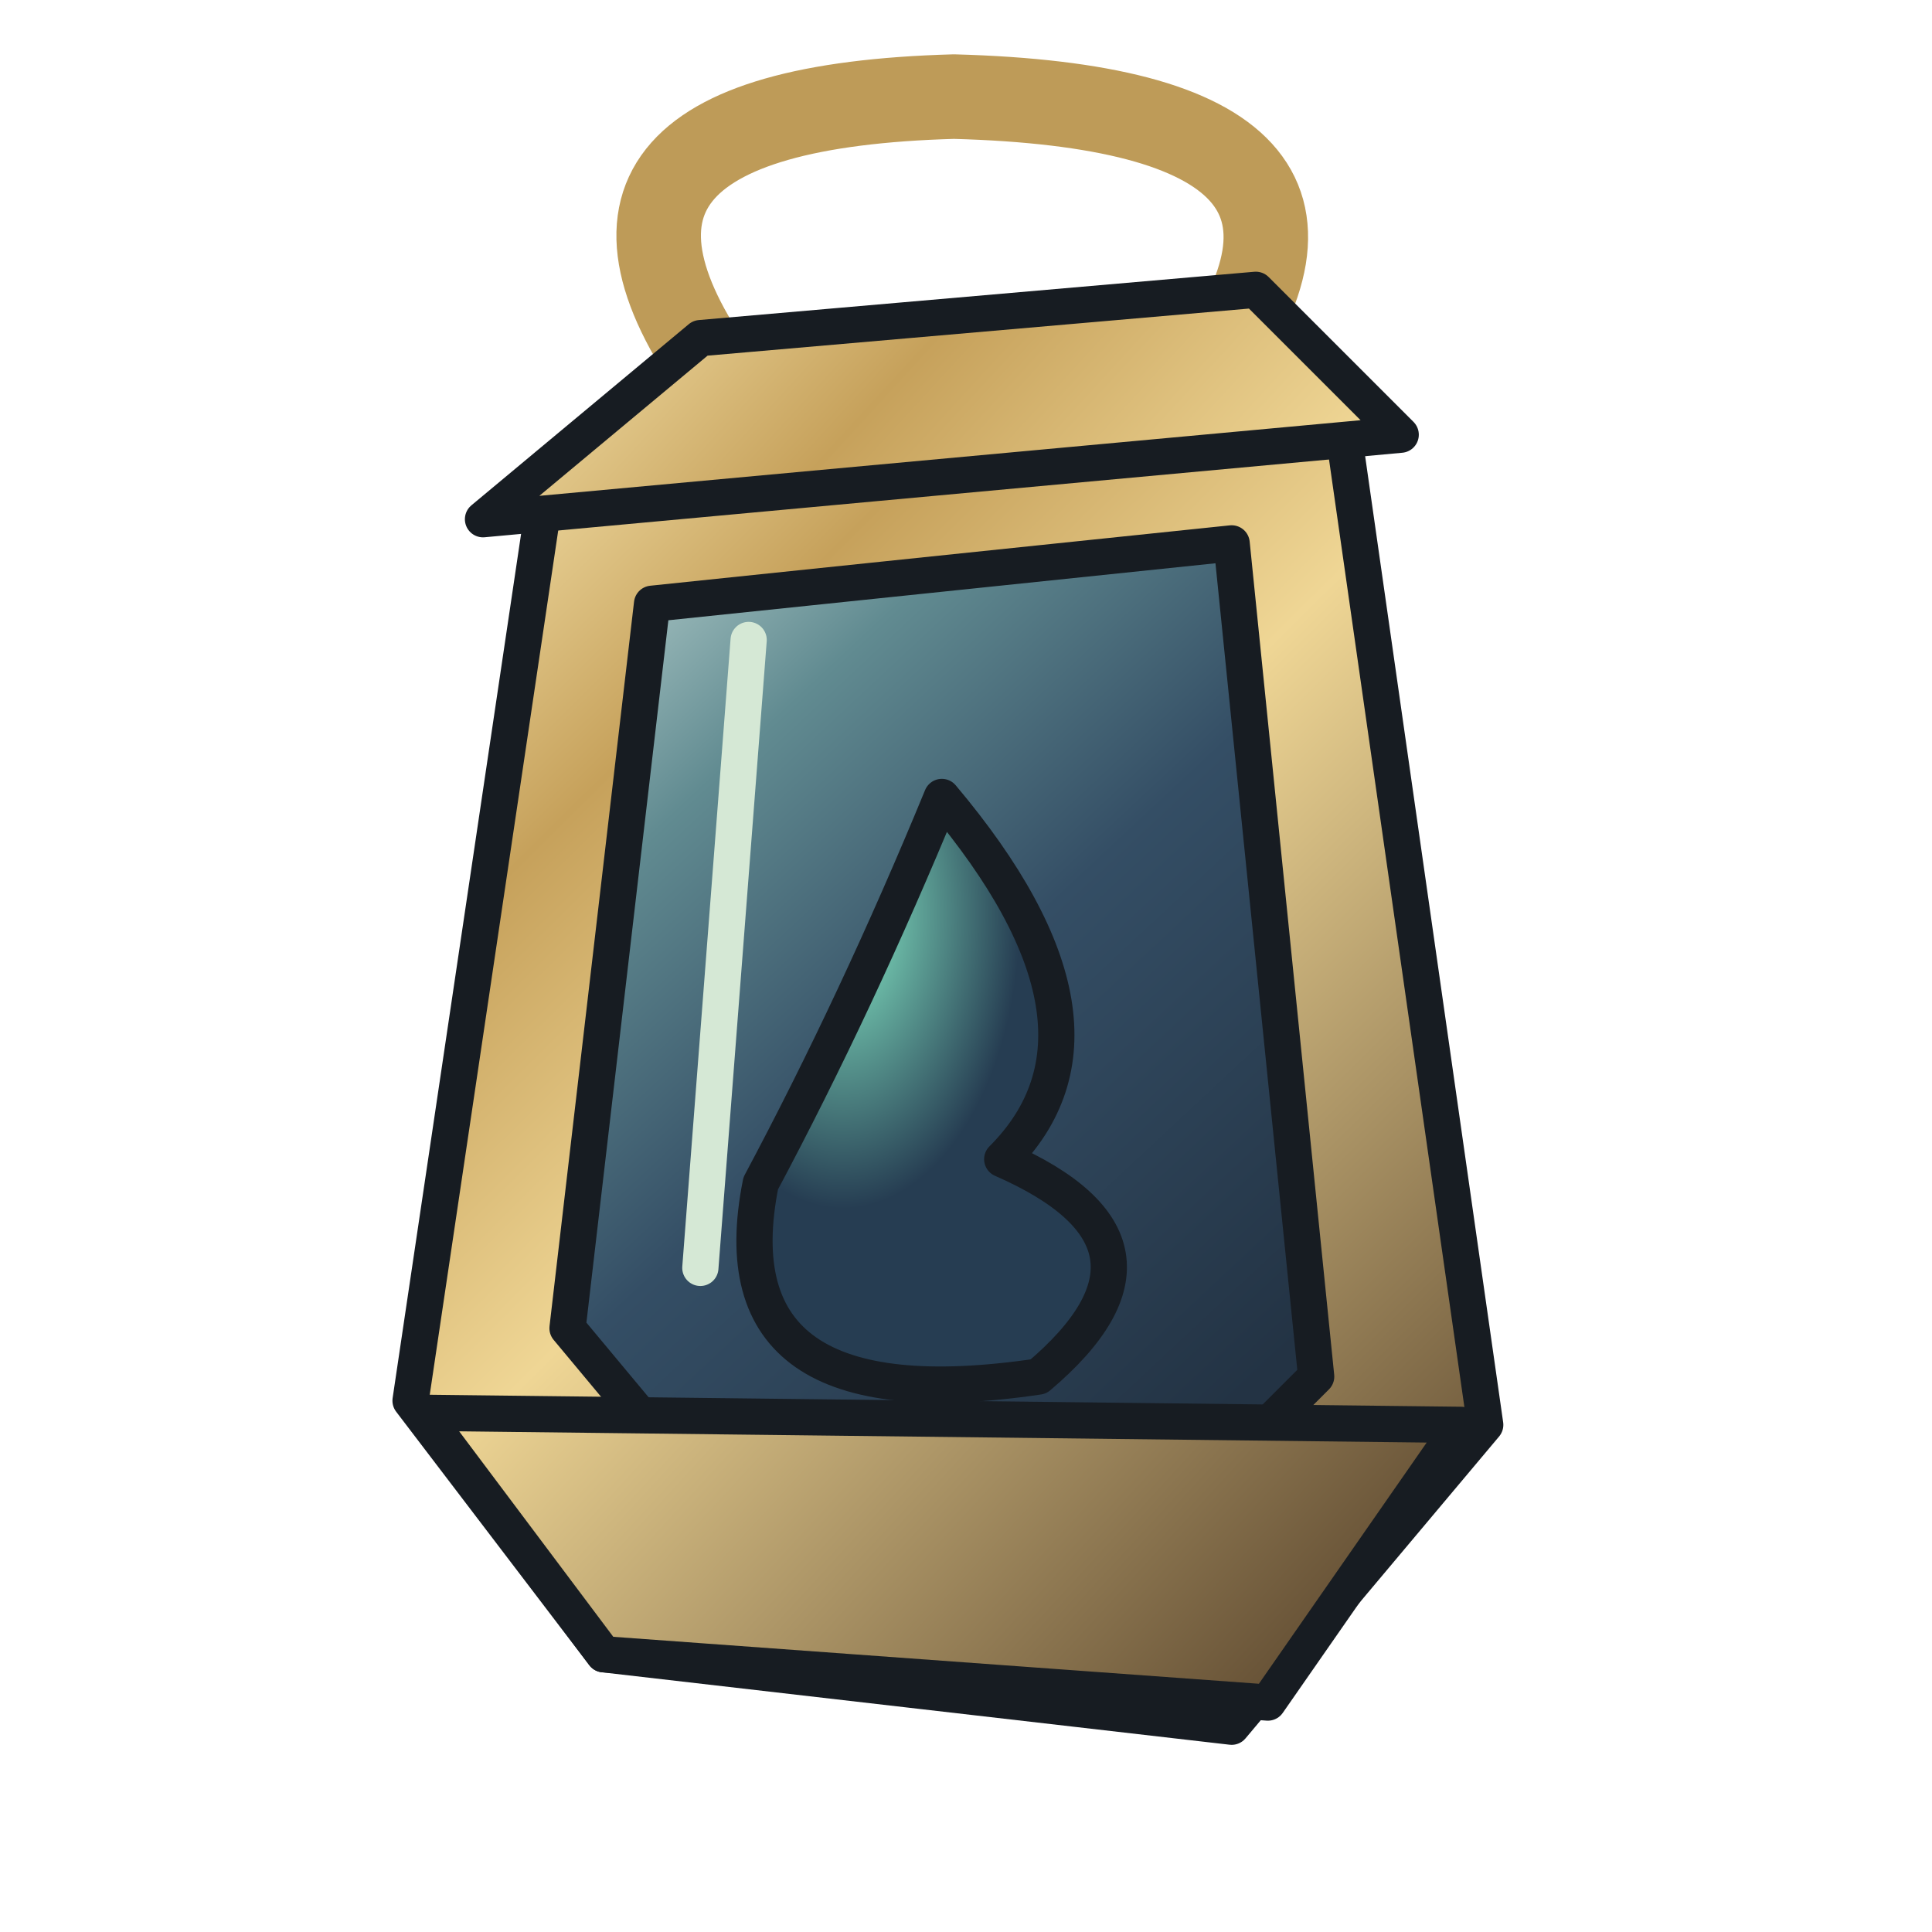
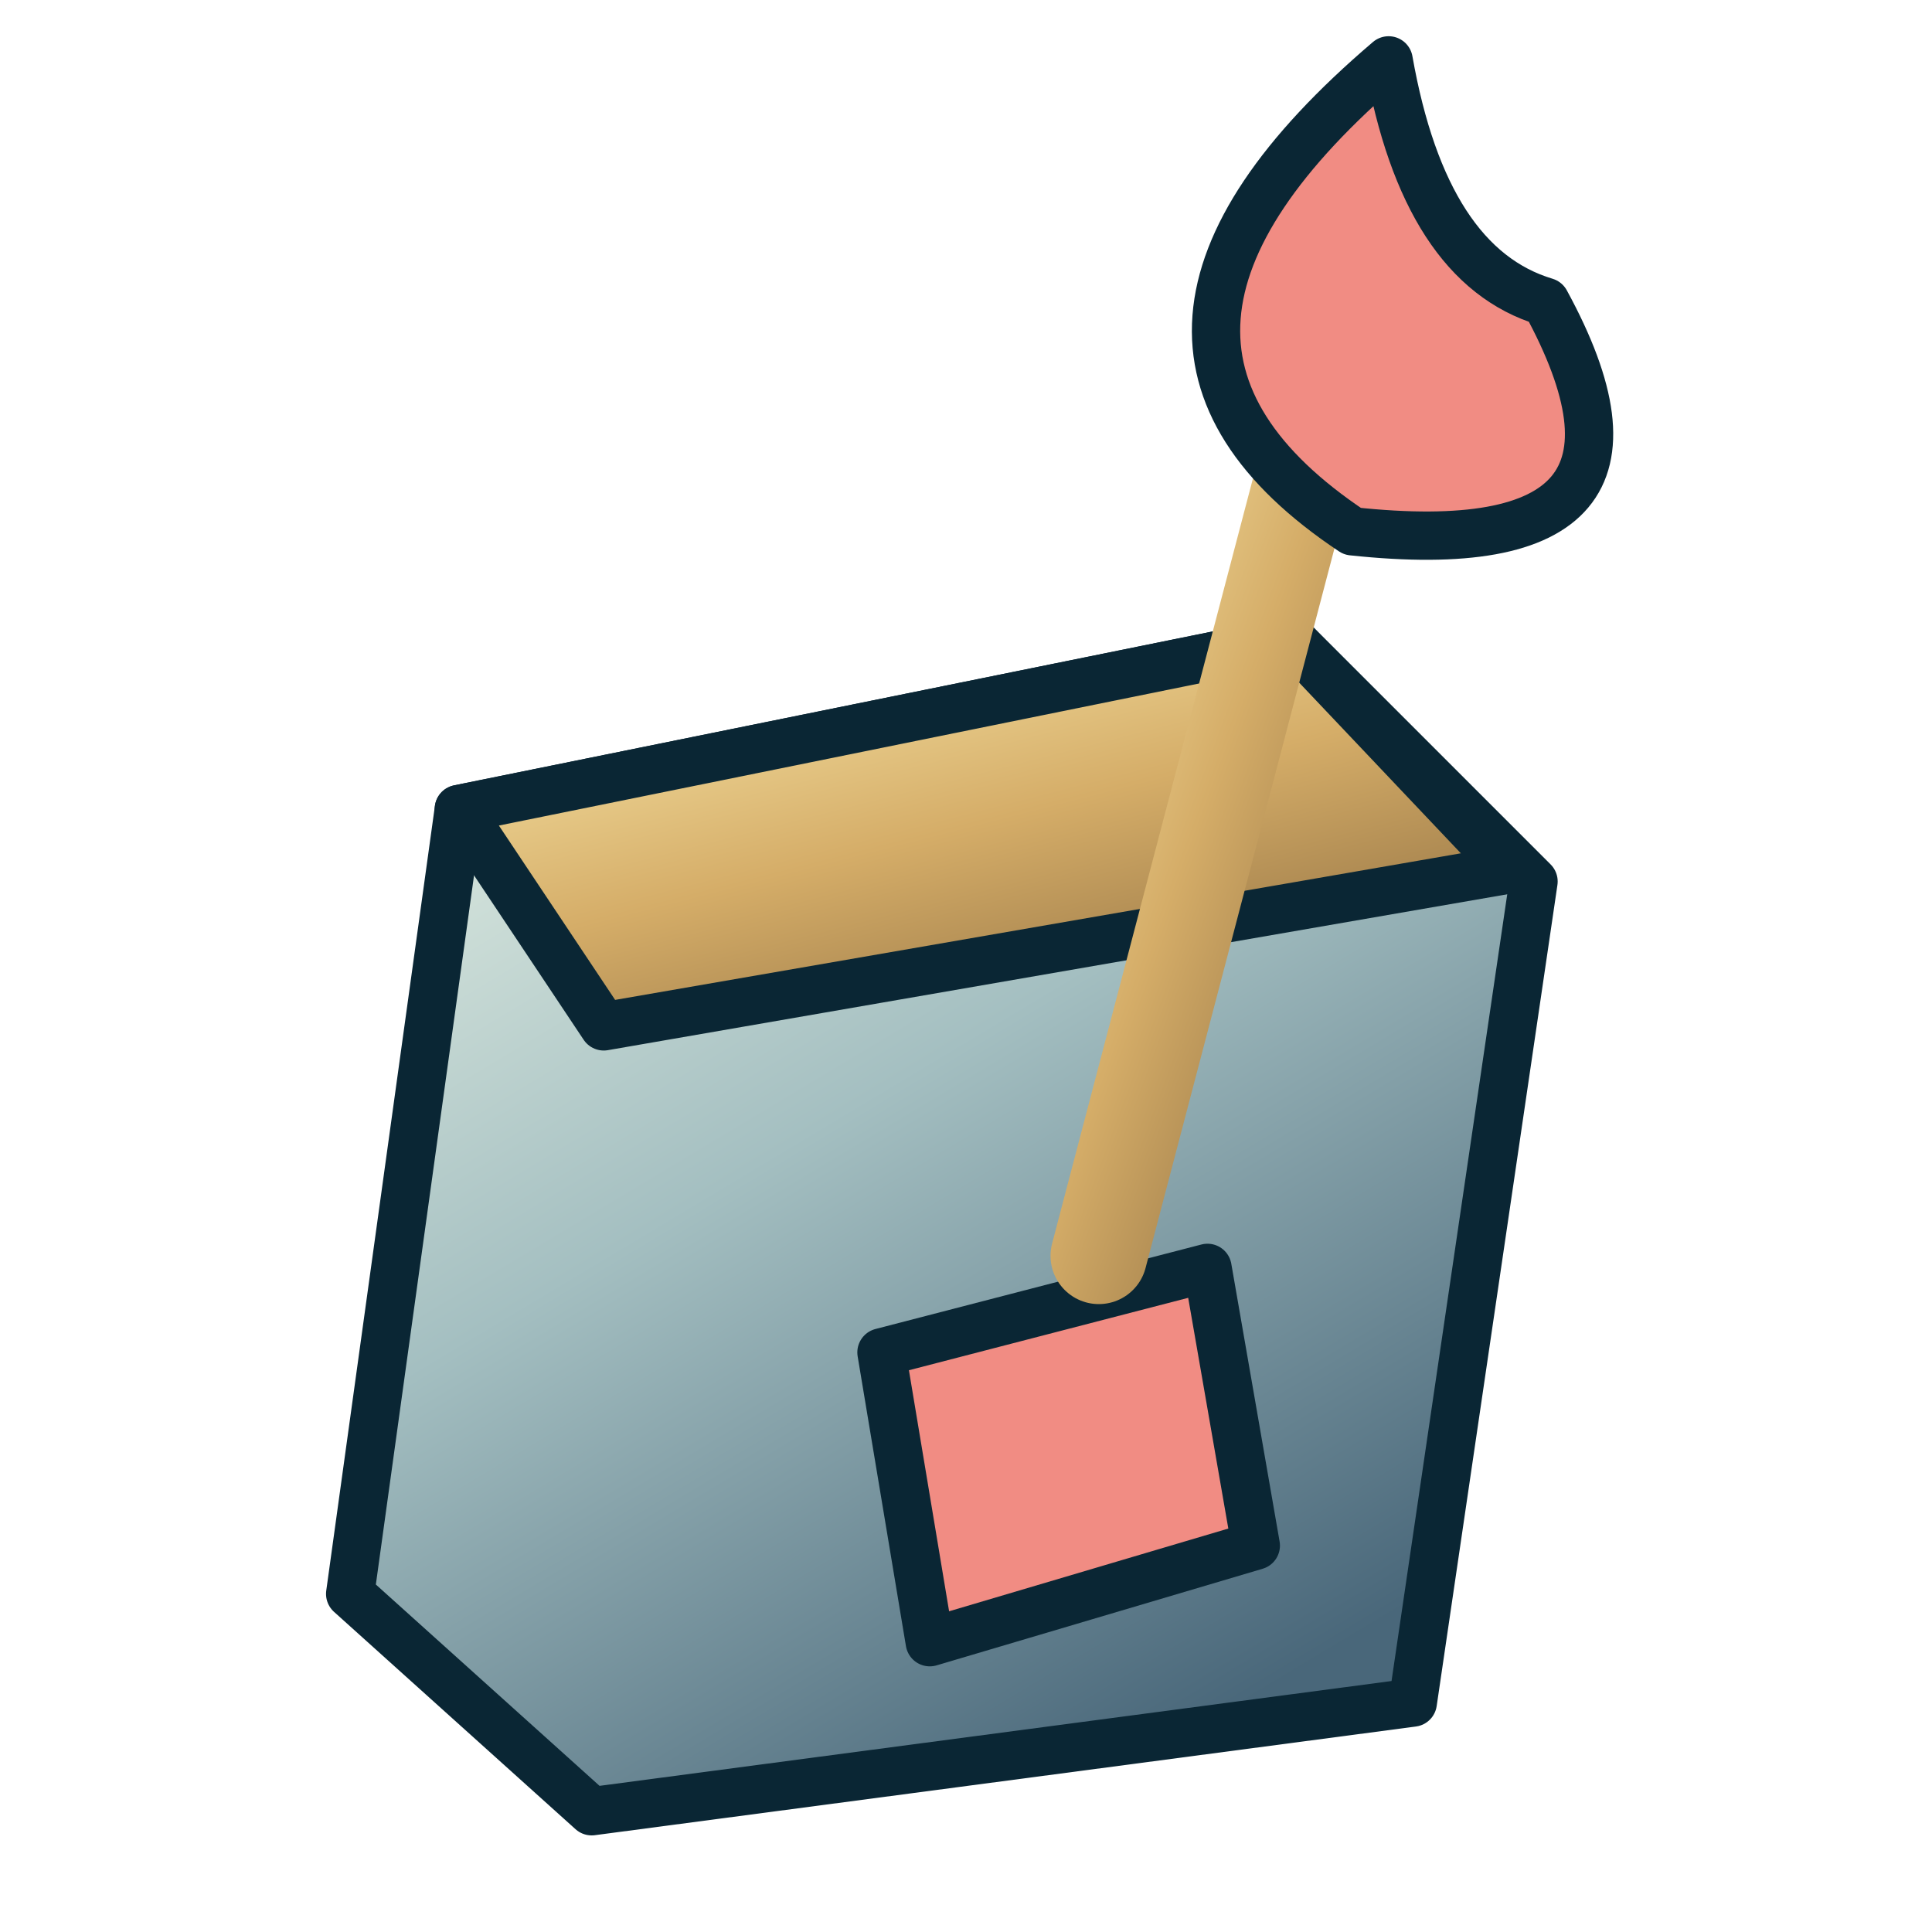
- <svg xmlns="http://www.w3.org/2000/svg" viewBox="0 0 160 160">
+ <svg xmlns="http://www.w3.org/2000/svg" viewBox="0 0 160 160" role="img">
  <defs>
-     <linearGradient id="metal" x2=".8" y2="1">
-       <stop stop-color="#fff0bb" />
-       <stop offset=".26" stop-color="#c6a15b" />
-       <stop offset=".5" stop-color="#efd695" />
-       <stop offset="1" stop-color="#685337" />
+     <linearGradient id="steel" x2=".6" y2="1">
+       <stop stop-color="#edf6e9" />
+       <stop offset=".48" stop-color="#a4bfc1" />
+       <stop offset="1" stop-color="#49677a" />
    </linearGradient>
-     <linearGradient id="leather" x2=".9" y2="1">
-       <stop stop-color="#735541" />
-       <stop offset=".55" stop-color="#343a3d" />
-       <stop offset="1" stop-color="#20262e" />
+     <linearGradient id="mint" x2=".8" y2="1">
+       <stop stop-color="#d2ffee" />
+       <stop offset=".45" stop-color="#73ccb8" />
+       <stop offset="1" stop-color="#347d83" />
    </linearGradient>
-     <linearGradient id="paper" x2=".7" y2="1">
-       <stop stop-color="#f2e4bc" />
-       <stop offset=".5" stop-color="#c6b88f" />
-       <stop offset="1" stop-color="#807960" />
+     <linearGradient id="gold" x2=".7" y2="1">
+       <stop stop-color="#fff1b4" />
+       <stop offset=".55" stop-color="#d5ad68" />
+       <stop offset="1" stop-color="#947344" />
    </linearGradient>
-     <linearGradient id="glass" x2=".7" y2="1">
-       <stop stop-color="#bad3d0" />
-       <stop offset=".25" stop-color="#618b91" />
-       <stop offset=".55" stop-color="#344e65" />
-       <stop offset="1" stop-color="#233344" />
+     <linearGradient id="blue" x2=".8" y2="1">
+       <stop stop-color="#c9f5ff" />
+       <stop offset=".45" stop-color="#73b5da" />
+       <stop offset="1" stop-color="#425e9a" />
    </linearGradient>
-     <radialGradient id="gem" cx=".25" cy=".2">
-       <stop stop-color="#effff2" />
-       <stop offset=".28" stop-color="#6cbba7" />
-       <stop offset="1" stop-color="#263d52" />
-     </radialGradient>
  </defs>
  <g stroke-linejoin="round">
-     <path d="M60 32Q43 9 79 8Q116 9 100 31" fill="none" stroke="#be9b58" stroke-width="7" stroke-linejoin="round" stroke-linecap="round" />
-     <path d="M45 42 111 34 123 118 102 143 50 137 34 116Z" fill="url(#metal)" stroke="#171c22" stroke-width="3" stroke-linejoin="round" stroke-linecap="round" />
-     <path d="M54 50 102 45 109 114 96 127 57 122 47 110Z" fill="url(#glass)" stroke="#171c22" stroke-width="3" stroke-linejoin="round" stroke-linecap="round" />
-     <path d="M78 66Q94 85 83 96Q99 103 86 114Q59 118 63 98Q71 83 78 66Z" fill="url(#gem)" stroke="#171c22" stroke-width="3" stroke-linejoin="round" stroke-linecap="round" />
-     <path d="M40 43 58 28 104 24 116 36ZM35 117 121 118 105 141 50 137Z" fill="url(#metal)" stroke="#171c22" stroke-width="3" stroke-linejoin="round" stroke-linecap="round" />
-     <path d="M62 53 58 105" fill="none" stroke="#d5e8d5" stroke-width="3" stroke-linejoin="round" stroke-linecap="round" />
+     <path d="M38 67 107 53 127 73 117 141 49 150 29 132Z" fill="url(#steel)" stroke="#0a2634" stroke-width="4" stroke-linecap="round" stroke-linejoin="round" />
+     <path d="M38 67 50 85 125 72 107 53Z" fill="url(#gold)" stroke="#0a2634" stroke-width="4" stroke-linecap="round" stroke-linejoin="round" />
+     <path d="M73 112 100 105 104 128 77 136Z" fill="#f18c83" stroke="#0a2634" stroke-width="4" stroke-linecap="round" stroke-linejoin="round" />
+     <path d="M91 104 112 24" fill="none" stroke="url(#gold)" stroke-width="8" stroke-linecap="round" stroke-linejoin="round" />
+     <path d="M112 44Q88 28 115 5Q118 22 128 25Q140 47 112 44Z" fill="#f18c83" stroke="#0a2634" stroke-width="4" stroke-linecap="round" stroke-linejoin="round" />
  </g>
</svg>
